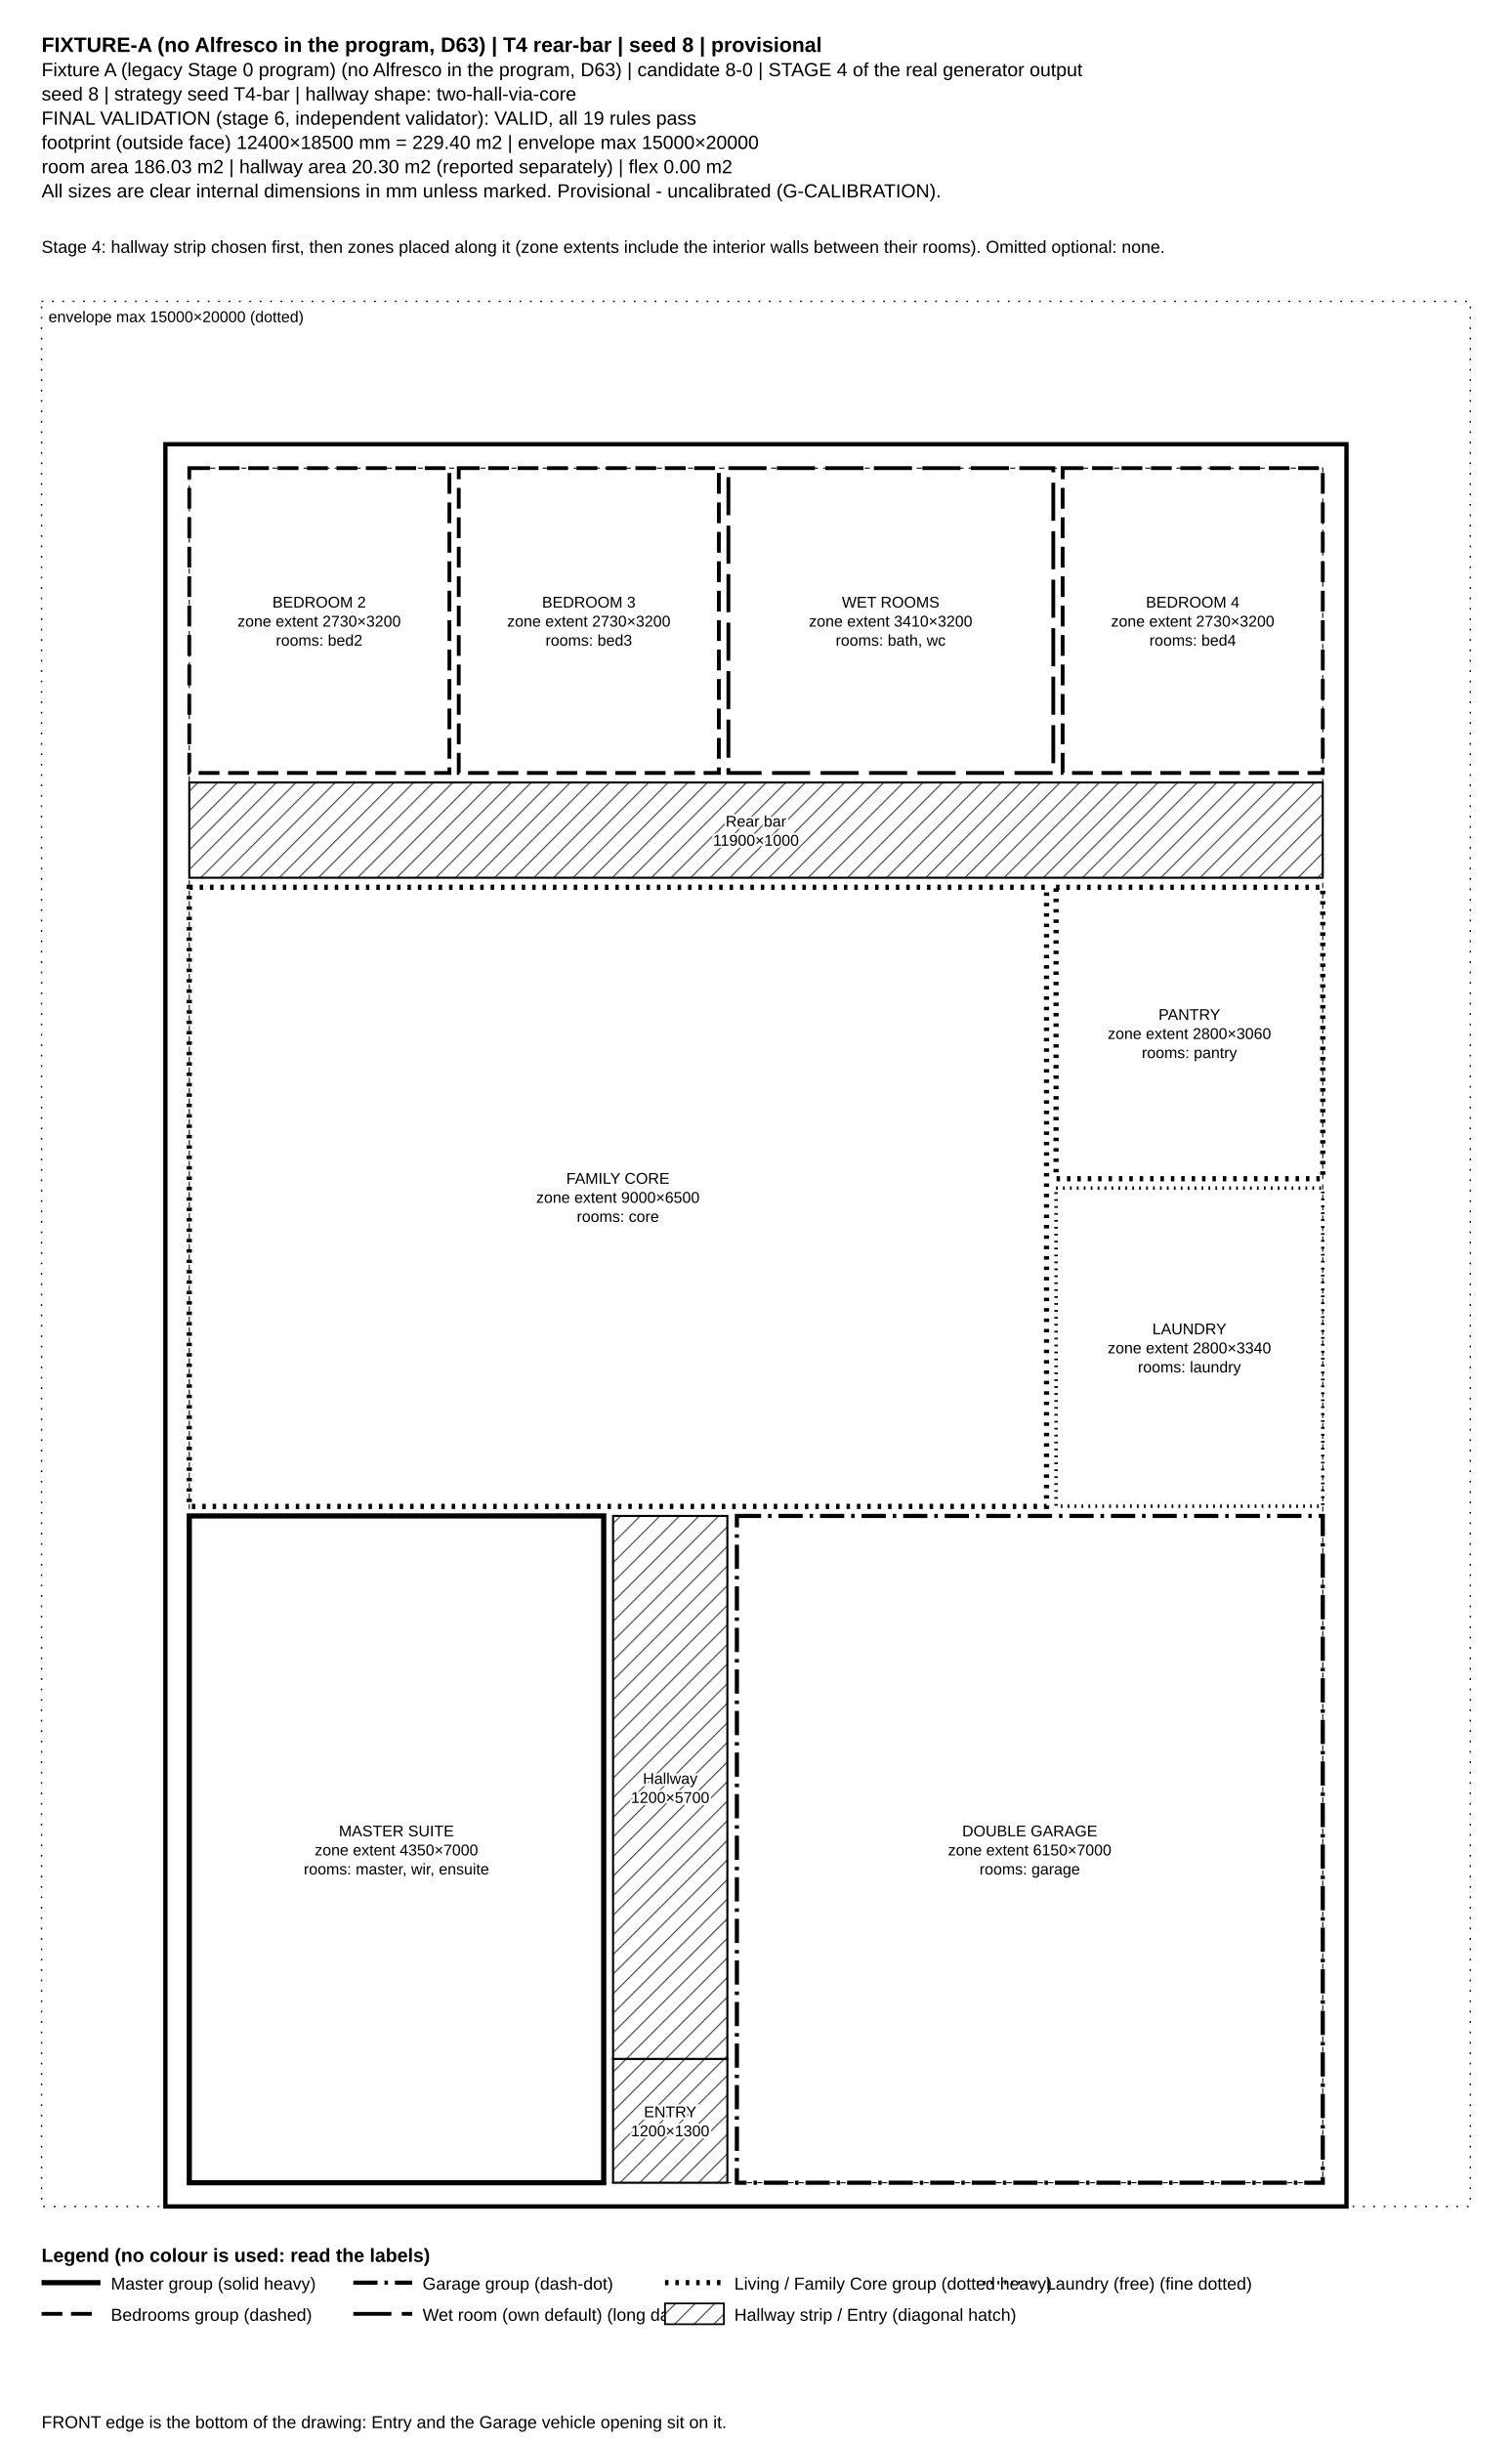
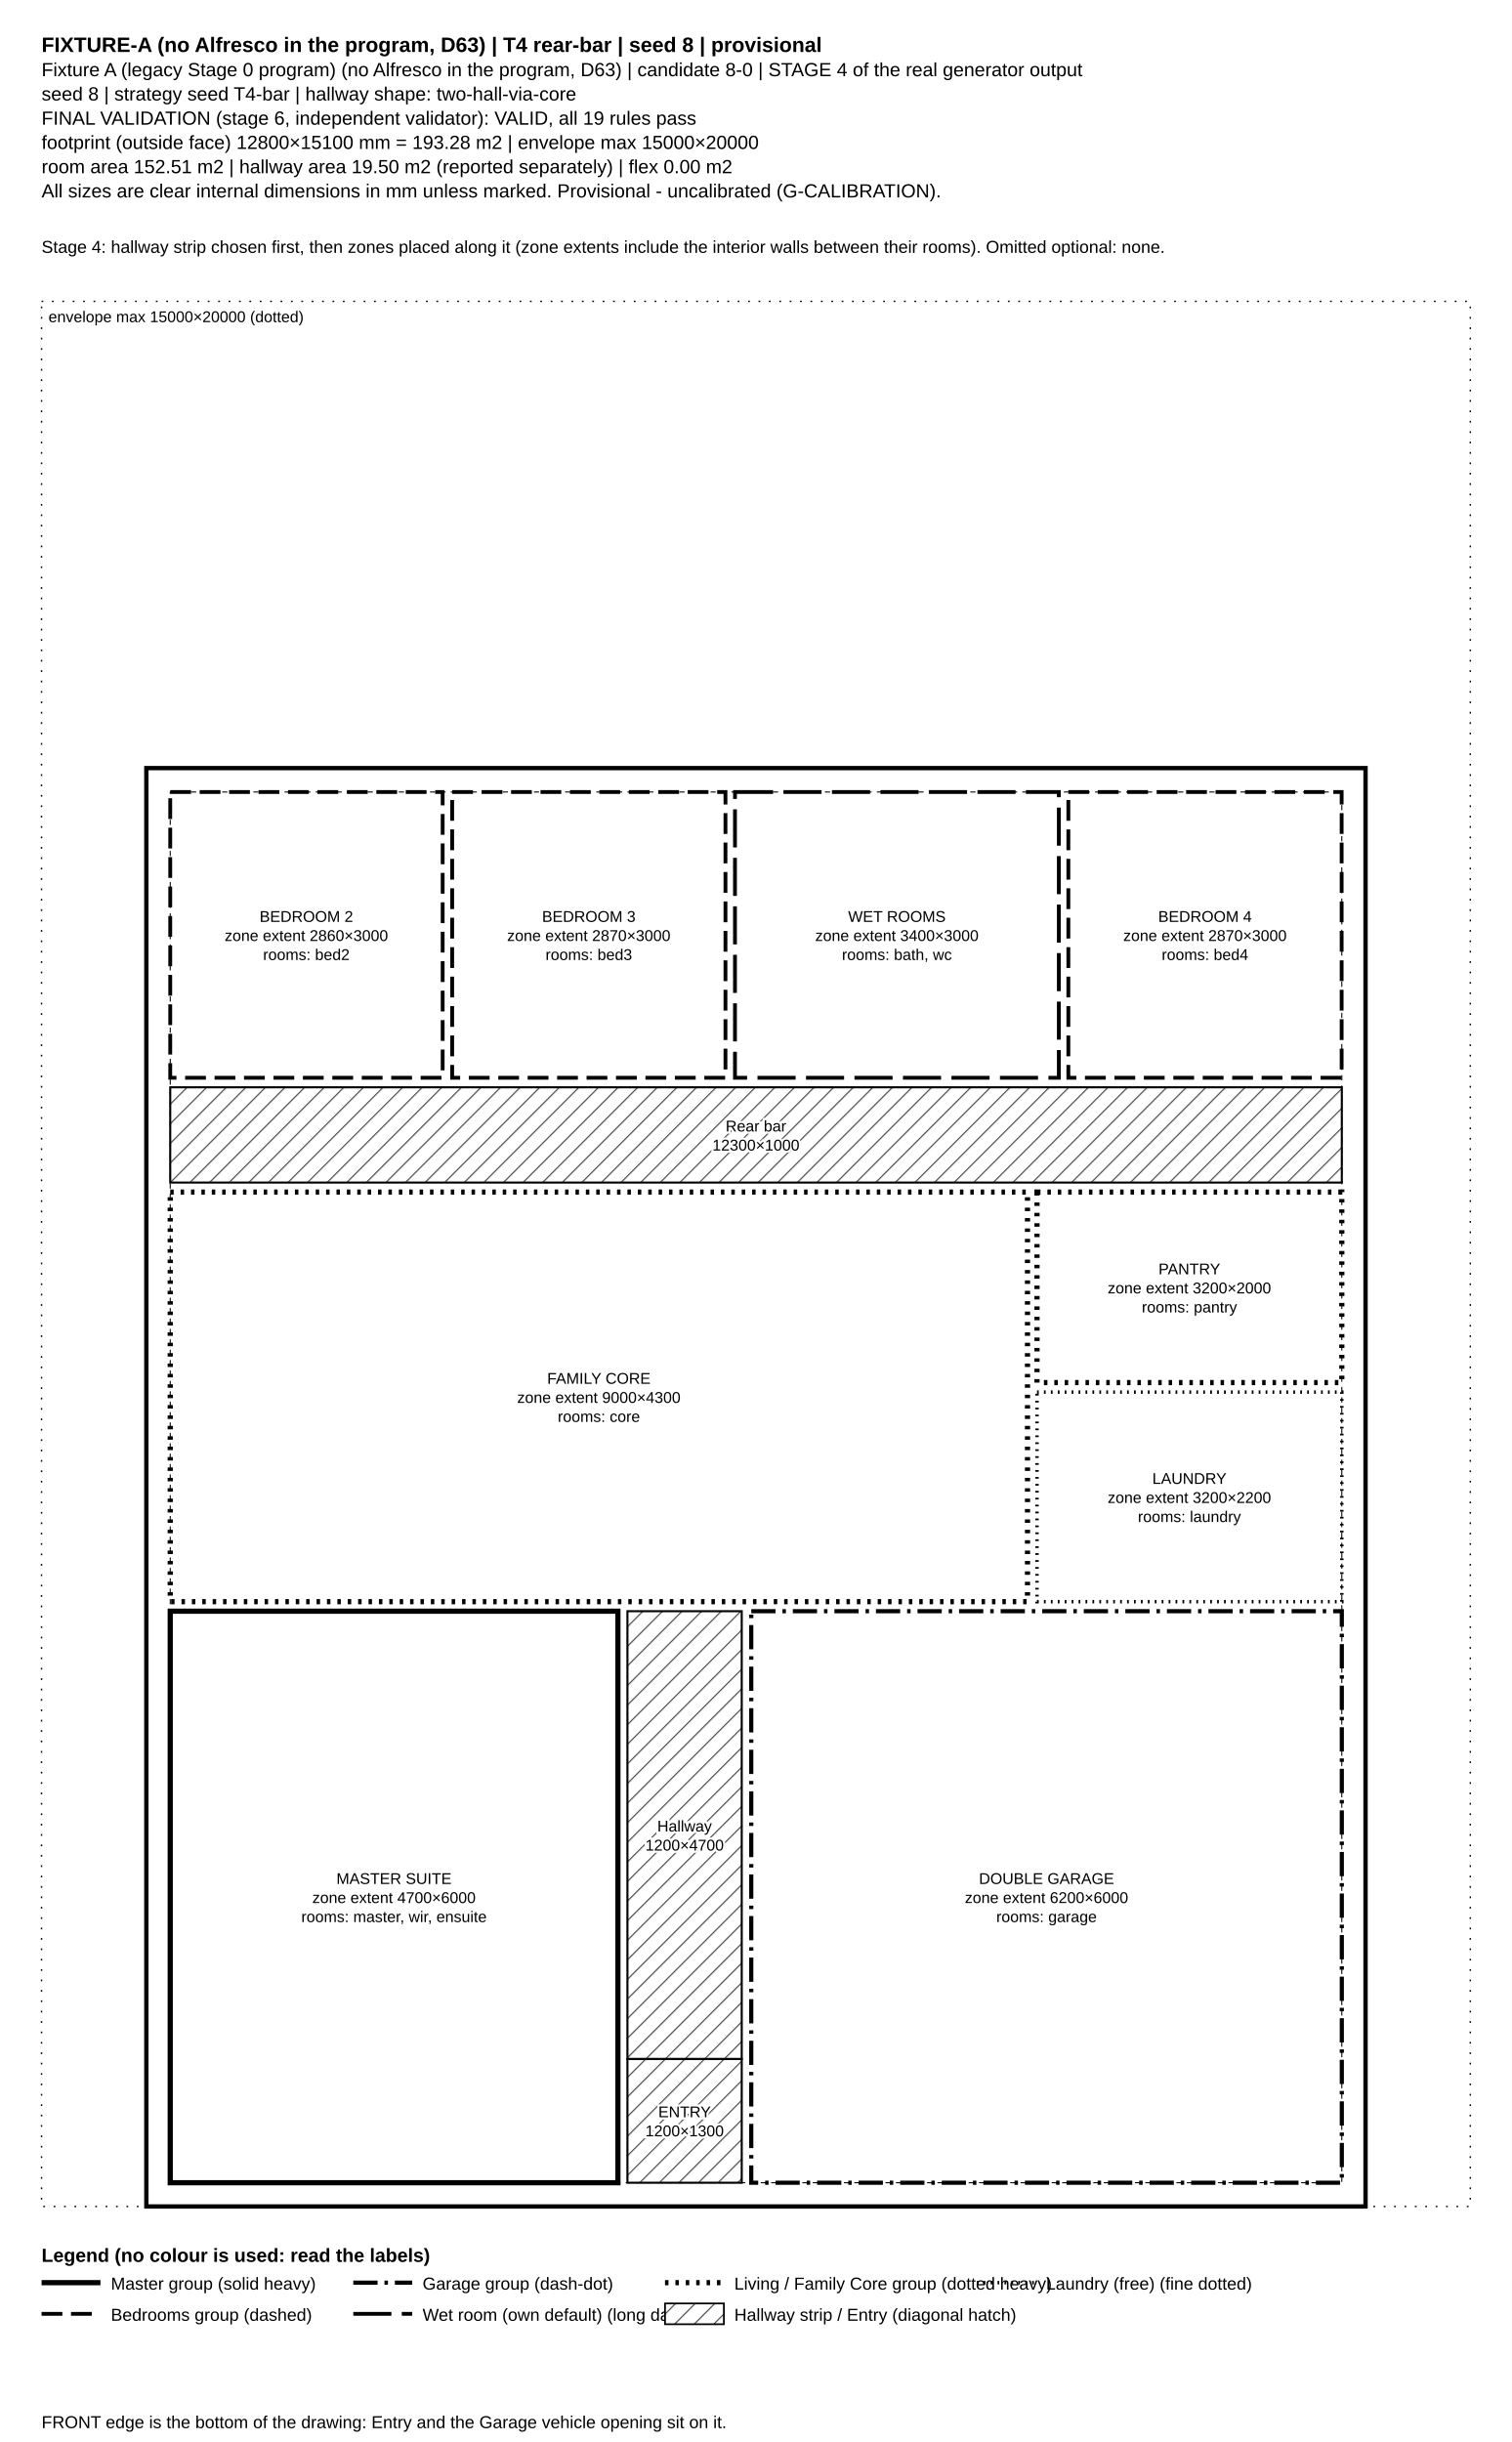
<svg xmlns="http://www.w3.org/2000/svg" width="873" height="1410" viewBox="0 0 873 1410" font-family="Arial, Helvetica, sans-serif">
  <rect width="100%" height="100%" fill="#fff" />
  <defs>
    <pattern id="hall" width="8" height="8" patternUnits="userSpaceOnUse" patternTransform="rotate(45)">
      <rect width="8" height="8" fill="#fff" />
      <line x1="0" y1="0" x2="0" y2="8" stroke="#555" stroke-width="1.4" />
    </pattern>
    <pattern id="flex" width="9" height="9" patternUnits="userSpaceOnUse">
      <rect width="9" height="9" fill="#fff" />
      <path d="M0 0L9 9M9 0L0 9" stroke="#666" stroke-width="1" />
    </pattern>
    <pattern id="wall" width="4" height="4" patternUnits="userSpaceOnUse">
      <rect width="4" height="4" fill="#222" />
    </pattern>
  </defs>
  <text x="24" y="30" font-size="12" font-weight="bold" fill="#000">FIXTURE-A (no Alfresco in the program, D63) | T4 rear-bar | seed 8 | provisional</text>
  <text x="24" y="44" font-size="11" font-weight="normal" fill="#000">Fixture A (legacy Stage 0 program) (no Alfresco in the program, D63)   |   candidate 8-0   |   STAGE 4 of the real generator output</text>
  <text x="24" y="58" font-size="11" font-weight="normal" fill="#000">seed 8   |   strategy seed T4-bar   |   hallway shape: two-hall-via-core</text>
  <text x="24" y="72" font-size="11" font-weight="normal" fill="#000">FINAL VALIDATION (stage 6, independent validator): VALID, all 19 rules pass</text>
-   <text x="24" y="86" font-size="11" font-weight="normal" fill="#000">footprint (outside face) 12400×18500 mm = 229.40 m2 | envelope max 15000×20000</text>
-   <text x="24" y="100" font-size="11" font-weight="normal" fill="#000">room area 186.03 m2 | hallway area 20.30 m2 (reported separately) | flex 0.00 m2</text>
+   <text x="24" y="86" font-size="11" font-weight="normal" fill="#000">footprint (outside face) 12800×15100 mm = 193.28 m2 | envelope max 15000×20000</text>
+   <text x="24" y="100" font-size="11" font-weight="normal" fill="#000">room area 152.51 m2 | hallway area 19.50 m2 (reported separately) | flex 0.00 m2</text>
  <text x="24" y="114" font-size="11" font-weight="normal" fill="#000">All sizes are clear internal dimensions in mm unless marked. Provisional - uncalibrated (G-CALIBRATION).</text>
  <rect x="24.0" y="174.0" width="825.0" height="1100.0" fill="none" stroke="#000" stroke-width="0.8" stroke-dasharray="1 5" />
  <text x="28" y="186" font-size="9">envelope max 15000×20000 (dotted)</text>
-   <rect x="95.5" y="256.5" width="682.0" height="1017.5" fill="none" stroke="#000" stroke-width="2.5" />
-   <rect x="109.3" y="270.3" width="654.5" height="990.0" fill="none" stroke="#000" stroke-width="0.6" stroke-dasharray="3 3" />
-   <rect x="354.0" y="1188.8" width="66.0" height="71.5" fill="url(#hall)" stroke="#000" stroke-width="1.2" />
-   <text x="387.0" y="1222.5" font-size="9" text-anchor="middle" fill="#000" stroke="#fff" stroke-width="2.5" paint-order="stroke">ENTRY</text>
-   <text x="387.0" y="1233.5" font-size="9" text-anchor="middle" fill="#000" stroke="#fff" stroke-width="2.5" paint-order="stroke">1200×1300</text>
-   <rect x="354.0" y="875.3" width="66.0" height="313.5" fill="url(#hall)" stroke="#000" stroke-width="1.2" />
-   <text x="387.0" y="1030.0" font-size="9" text-anchor="middle" fill="#000" stroke="#fff" stroke-width="2.5" paint-order="stroke">Hallway</text>
-   <text x="387.0" y="1041.0" font-size="9" text-anchor="middle" fill="#000" stroke="#fff" stroke-width="2.5" paint-order="stroke">1200×5700</text>
-   <rect x="109.3" y="451.8" width="654.5" height="55.0" fill="url(#hall)" stroke="#000" stroke-width="1.2" />
-   <text x="436.5" y="477.3" font-size="9" text-anchor="middle" fill="#000" stroke="#fff" stroke-width="2.5" paint-order="stroke">Rear bar</text>
-   <text x="436.5" y="488.3" font-size="9" text-anchor="middle" fill="#000" stroke="#fff" stroke-width="2.5" paint-order="stroke">11900×1000</text>
-   <rect x="109.3" y="875.3" width="239.3" height="385.0" fill="none" stroke="#000" stroke-width="3" />
-   <text x="228.9" y="1060.3" font-size="9" text-anchor="middle" fill="#000" stroke="#fff" stroke-width="2.5" paint-order="stroke">MASTER SUITE</text>
-   <text x="228.9" y="1071.3" font-size="9" text-anchor="middle" fill="#000" stroke="#fff" stroke-width="2.5" paint-order="stroke">zone extent 4350×7000</text>
-   <text x="228.9" y="1082.3" font-size="9" text-anchor="middle" fill="#000" stroke="#fff" stroke-width="2.5" paint-order="stroke">rooms: master, wir, ensuite</text>
-   <rect x="425.5" y="875.3" width="338.3" height="385.0" fill="none" stroke="#000" stroke-width="2.4" stroke-dasharray="14 4 2 4" />
-   <text x="594.6" y="1060.3" font-size="9" text-anchor="middle" fill="#000" stroke="#fff" stroke-width="2.5" paint-order="stroke">DOUBLE GARAGE</text>
-   <text x="594.6" y="1071.3" font-size="9" text-anchor="middle" fill="#000" stroke="#fff" stroke-width="2.5" paint-order="stroke">zone extent 6150×7000</text>
-   <text x="594.6" y="1082.3" font-size="9" text-anchor="middle" fill="#000" stroke="#fff" stroke-width="2.5" paint-order="stroke">rooms: garage</text>
-   <rect x="109.3" y="512.3" width="495.0" height="357.5" fill="none" stroke="#000" stroke-width="3" stroke-dasharray="2 4" />
-   <text x="356.8" y="683.5" font-size="9" text-anchor="middle" fill="#000" stroke="#fff" stroke-width="2.5" paint-order="stroke">FAMILY CORE</text>
-   <text x="356.8" y="694.5" font-size="9" text-anchor="middle" fill="#000" stroke="#fff" stroke-width="2.5" paint-order="stroke">zone extent 9000×6500</text>
-   <text x="356.8" y="705.5" font-size="9" text-anchor="middle" fill="#000" stroke="#fff" stroke-width="2.5" paint-order="stroke">rooms: core</text>
-   <rect x="609.8" y="686.0" width="154.0" height="183.7" fill="none" stroke="#000" stroke-width="2" stroke-dasharray="1 3" />
-   <text x="686.8" y="770.4" font-size="9" text-anchor="middle" fill="#000" stroke="#fff" stroke-width="2.5" paint-order="stroke">LAUNDRY</text>
-   <text x="686.8" y="781.4" font-size="9" text-anchor="middle" fill="#000" stroke="#fff" stroke-width="2.5" paint-order="stroke">zone extent 2800×3340</text>
-   <text x="686.8" y="792.4" font-size="9" text-anchor="middle" fill="#000" stroke="#fff" stroke-width="2.5" paint-order="stroke">rooms: laundry</text>
-   <rect x="609.8" y="512.3" width="154.0" height="168.3" fill="none" stroke="#000" stroke-width="3" stroke-dasharray="2 4" />
-   <text x="686.8" y="588.9" font-size="9" text-anchor="middle" fill="#000" stroke="#fff" stroke-width="2.5" paint-order="stroke">PANTRY</text>
-   <text x="686.8" y="599.9" font-size="9" text-anchor="middle" fill="#000" stroke="#fff" stroke-width="2.5" paint-order="stroke">zone extent 2800×3060</text>
-   <text x="686.8" y="610.9" font-size="9" text-anchor="middle" fill="#000" stroke="#fff" stroke-width="2.5" paint-order="stroke">rooms: pantry</text>
-   <rect x="109.3" y="270.3" width="150.2" height="176.0" fill="none" stroke="#000" stroke-width="2.2" stroke-dasharray="12 5" />
-   <text x="184.3" y="350.8" font-size="9" text-anchor="middle" fill="#000" stroke="#fff" stroke-width="2.5" paint-order="stroke">BEDROOM 2</text>
-   <text x="184.3" y="361.8" font-size="9" text-anchor="middle" fill="#000" stroke="#fff" stroke-width="2.5" paint-order="stroke">zone extent 2730×3200</text>
-   <text x="184.3" y="372.8" font-size="9" text-anchor="middle" fill="#000" stroke="#fff" stroke-width="2.5" paint-order="stroke">rooms: bed2</text>
-   <rect x="264.9" y="270.3" width="150.2" height="176.0" fill="none" stroke="#000" stroke-width="2.2" stroke-dasharray="12 5" />
-   <text x="340.0" y="350.8" font-size="9" text-anchor="middle" fill="#000" stroke="#fff" stroke-width="2.5" paint-order="stroke">BEDROOM 3</text>
-   <text x="340.0" y="361.8" font-size="9" text-anchor="middle" fill="#000" stroke="#fff" stroke-width="2.5" paint-order="stroke">zone extent 2730×3200</text>
-   <text x="340.0" y="372.8" font-size="9" text-anchor="middle" fill="#000" stroke="#fff" stroke-width="2.5" paint-order="stroke">rooms: bed3</text>
-   <rect x="420.6" y="270.3" width="187.6" height="176.0" fill="none" stroke="#000" stroke-width="2.2" stroke-dasharray="22 6" />
-   <text x="514.3" y="350.8" font-size="9" text-anchor="middle" fill="#000" stroke="#fff" stroke-width="2.5" paint-order="stroke">WET ROOMS</text>
-   <text x="514.3" y="361.8" font-size="9" text-anchor="middle" fill="#000" stroke="#fff" stroke-width="2.5" paint-order="stroke">zone extent 3410×3200</text>
-   <text x="514.3" y="372.8" font-size="9" text-anchor="middle" fill="#000" stroke="#fff" stroke-width="2.5" paint-order="stroke">rooms: bath, wc</text>
-   <rect x="613.6" y="270.3" width="150.2" height="176.0" fill="none" stroke="#000" stroke-width="2.2" stroke-dasharray="12 5" />
-   <text x="688.7" y="350.8" font-size="9" text-anchor="middle" fill="#000" stroke="#fff" stroke-width="2.5" paint-order="stroke">BEDROOM 4</text>
-   <text x="688.7" y="361.8" font-size="9" text-anchor="middle" fill="#000" stroke="#fff" stroke-width="2.5" paint-order="stroke">zone extent 2730×3200</text>
-   <text x="688.7" y="372.8" font-size="9" text-anchor="middle" fill="#000" stroke="#fff" stroke-width="2.5" paint-order="stroke">rooms: bed4</text>
+   <rect x="84.5" y="443.5" width="704.0" height="830.5" fill="none" stroke="#000" stroke-width="2.5" />
+   <rect x="98.3" y="457.3" width="676.5" height="803.0" fill="none" stroke="#000" stroke-width="0.6" stroke-dasharray="3 3" />
+   <rect x="362.3" y="1188.8" width="66.0" height="71.5" fill="url(#hall)" stroke="#000" stroke-width="1.2" />
+   <text x="395.3" y="1222.5" font-size="9" text-anchor="middle" fill="#000" stroke="#fff" stroke-width="2.5" paint-order="stroke">ENTRY</text>
+   <text x="395.3" y="1233.5" font-size="9" text-anchor="middle" fill="#000" stroke="#fff" stroke-width="2.5" paint-order="stroke">1200×1300</text>
+   <rect x="362.3" y="930.3" width="66.0" height="258.5" fill="url(#hall)" stroke="#000" stroke-width="1.2" />
+   <text x="395.3" y="1057.5" font-size="9" text-anchor="middle" fill="#000" stroke="#fff" stroke-width="2.5" paint-order="stroke">Hallway</text>
+   <text x="395.3" y="1068.5" font-size="9" text-anchor="middle" fill="#000" stroke="#fff" stroke-width="2.5" paint-order="stroke">1200×4700</text>
+   <rect x="98.3" y="627.8" width="676.5" height="55.0" fill="url(#hall)" stroke="#000" stroke-width="1.2" />
+   <text x="436.5" y="653.3" font-size="9" text-anchor="middle" fill="#000" stroke="#fff" stroke-width="2.5" paint-order="stroke">Rear bar</text>
+   <text x="436.5" y="664.3" font-size="9" text-anchor="middle" fill="#000" stroke="#fff" stroke-width="2.5" paint-order="stroke">12300×1000</text>
+   <rect x="98.3" y="930.3" width="258.5" height="330.0" fill="none" stroke="#000" stroke-width="3" />
+   <text x="227.5" y="1087.8" font-size="9" text-anchor="middle" fill="#000" stroke="#fff" stroke-width="2.5" paint-order="stroke">MASTER SUITE</text>
+   <text x="227.5" y="1098.8" font-size="9" text-anchor="middle" fill="#000" stroke="#fff" stroke-width="2.5" paint-order="stroke">zone extent 4700×6000</text>
+   <text x="227.5" y="1109.8" font-size="9" text-anchor="middle" fill="#000" stroke="#fff" stroke-width="2.5" paint-order="stroke">rooms: master, wir, ensuite</text>
+   <rect x="433.8" y="930.3" width="341.0" height="330.0" fill="none" stroke="#000" stroke-width="2.4" stroke-dasharray="14 4 2 4" />
+   <text x="604.3" y="1087.8" font-size="9" text-anchor="middle" fill="#000" stroke="#fff" stroke-width="2.5" paint-order="stroke">DOUBLE GARAGE</text>
+   <text x="604.3" y="1098.8" font-size="9" text-anchor="middle" fill="#000" stroke="#fff" stroke-width="2.5" paint-order="stroke">zone extent 6200×6000</text>
+   <text x="604.3" y="1109.8" font-size="9" text-anchor="middle" fill="#000" stroke="#fff" stroke-width="2.5" paint-order="stroke">rooms: garage</text>
+   <rect x="98.3" y="688.3" width="495.0" height="236.5" fill="none" stroke="#000" stroke-width="3" stroke-dasharray="2 4" />
+   <text x="345.8" y="799.0" font-size="9" text-anchor="middle" fill="#000" stroke="#fff" stroke-width="2.5" paint-order="stroke">FAMILY CORE</text>
+   <text x="345.8" y="810.0" font-size="9" text-anchor="middle" fill="#000" stroke="#fff" stroke-width="2.5" paint-order="stroke">zone extent 9000×4300</text>
+   <text x="345.8" y="821.0" font-size="9" text-anchor="middle" fill="#000" stroke="#fff" stroke-width="2.5" paint-order="stroke">rooms: core</text>
+   <rect x="598.8" y="803.8" width="176.0" height="121.0" fill="none" stroke="#000" stroke-width="2" stroke-dasharray="1 3" />
+   <text x="686.8" y="856.8" font-size="9" text-anchor="middle" fill="#000" stroke="#fff" stroke-width="2.5" paint-order="stroke">LAUNDRY</text>
+   <text x="686.8" y="867.8" font-size="9" text-anchor="middle" fill="#000" stroke="#fff" stroke-width="2.5" paint-order="stroke">zone extent 3200×2200</text>
+   <text x="686.8" y="878.8" font-size="9" text-anchor="middle" fill="#000" stroke="#fff" stroke-width="2.5" paint-order="stroke">rooms: laundry</text>
+   <rect x="598.8" y="688.3" width="176.0" height="110.0" fill="none" stroke="#000" stroke-width="3" stroke-dasharray="2 4" />
+   <text x="686.8" y="735.8" font-size="9" text-anchor="middle" fill="#000" stroke="#fff" stroke-width="2.5" paint-order="stroke">PANTRY</text>
+   <text x="686.8" y="746.8" font-size="9" text-anchor="middle" fill="#000" stroke="#fff" stroke-width="2.5" paint-order="stroke">zone extent 3200×2000</text>
+   <text x="686.8" y="757.8" font-size="9" text-anchor="middle" fill="#000" stroke="#fff" stroke-width="2.5" paint-order="stroke">rooms: pantry</text>
+   <rect x="98.3" y="457.3" width="157.3" height="165.0" fill="none" stroke="#000" stroke-width="2.2" stroke-dasharray="12 5" />
+   <text x="176.9" y="532.3" font-size="9" text-anchor="middle" fill="#000" stroke="#fff" stroke-width="2.5" paint-order="stroke">BEDROOM 2</text>
+   <text x="176.9" y="543.3" font-size="9" text-anchor="middle" fill="#000" stroke="#fff" stroke-width="2.5" paint-order="stroke">zone extent 2860×3000</text>
+   <text x="176.9" y="554.3" font-size="9" text-anchor="middle" fill="#000" stroke="#fff" stroke-width="2.5" paint-order="stroke">rooms: bed2</text>
+   <rect x="261.1" y="457.3" width="157.8" height="165.0" fill="none" stroke="#000" stroke-width="2.2" stroke-dasharray="12 5" />
+   <text x="340.0" y="532.3" font-size="9" text-anchor="middle" fill="#000" stroke="#fff" stroke-width="2.5" paint-order="stroke">BEDROOM 3</text>
+   <text x="340.0" y="543.3" font-size="9" text-anchor="middle" fill="#000" stroke="#fff" stroke-width="2.5" paint-order="stroke">zone extent 2870×3000</text>
+   <text x="340.0" y="554.3" font-size="9" text-anchor="middle" fill="#000" stroke="#fff" stroke-width="2.5" paint-order="stroke">rooms: bed3</text>
+   <rect x="424.4" y="457.3" width="187.0" height="165.0" fill="none" stroke="#000" stroke-width="2.2" stroke-dasharray="22 6" />
+   <text x="517.9" y="532.3" font-size="9" text-anchor="middle" fill="#000" stroke="#fff" stroke-width="2.5" paint-order="stroke">WET ROOMS</text>
+   <text x="517.9" y="543.3" font-size="9" text-anchor="middle" fill="#000" stroke="#fff" stroke-width="2.5" paint-order="stroke">zone extent 3400×3000</text>
+   <text x="517.9" y="554.3" font-size="9" text-anchor="middle" fill="#000" stroke="#fff" stroke-width="2.5" paint-order="stroke">rooms: bath, wc</text>
+   <rect x="616.9" y="457.3" width="157.8" height="165.0" fill="none" stroke="#000" stroke-width="2.2" stroke-dasharray="12 5" />
+   <text x="695.8" y="532.3" font-size="9" text-anchor="middle" fill="#000" stroke="#fff" stroke-width="2.5" paint-order="stroke">BEDROOM 4</text>
+   <text x="695.8" y="543.3" font-size="9" text-anchor="middle" fill="#000" stroke="#fff" stroke-width="2.5" paint-order="stroke">zone extent 2870×3000</text>
+   <text x="695.8" y="554.3" font-size="9" text-anchor="middle" fill="#000" stroke="#fff" stroke-width="2.5" paint-order="stroke">rooms: bed4</text>
  <text x="24" y="146" font-size="10">Stage 4: hallway strip chosen first, then zones placed along it (zone extents include the interior walls between their rooms). Omitted optional: none.</text>
  <text x="24" y="1306" font-size="11" font-weight="bold">Legend (no colour is used: read the labels)</text>
  <line x1="24" y1="1318" x2="58" y2="1318" stroke="#000" stroke-width="3" />
  <text x="64" y="1322" font-size="10">Master group (solid heavy)</text>
  <line x1="204" y1="1318" x2="238" y2="1318" stroke="#000" stroke-width="2.4" stroke-dasharray="14 4 2 4" />
  <text x="244" y="1322" font-size="10">Garage group (dash-dot)</text>
  <line x1="384" y1="1318" x2="418" y2="1318" stroke="#000" stroke-width="3" stroke-dasharray="2 4" />
  <text x="424" y="1322" font-size="10">Living / Family Core group (dotted heavy)</text>
  <line x1="564" y1="1318" x2="598" y2="1318" stroke="#000" stroke-width="2" stroke-dasharray="1 3" />
  <text x="604" y="1322" font-size="10">Laundry (free) (fine dotted)</text>
  <line x1="24" y1="1336" x2="58" y2="1336" stroke="#000" stroke-width="2.2" stroke-dasharray="12 5" />
  <text x="64" y="1340" font-size="10">Bedrooms group (dashed)</text>
  <line x1="204" y1="1336" x2="238" y2="1336" stroke="#000" stroke-width="2.2" stroke-dasharray="22 6" />
  <text x="244" y="1340" font-size="10">Wet room (own default) (long dash)</text>
  <rect x="384" y="1330" width="34" height="12" fill="url(#hall)" stroke="#000" stroke-width="1" />
  <text x="424" y="1340" font-size="10">Hallway strip / Entry (diagonal hatch)</text>
  <text x="24" y="1402" font-size="10">FRONT edge is the bottom of the drawing: Entry and the Garage vehicle opening sit on it.</text>
</svg>
